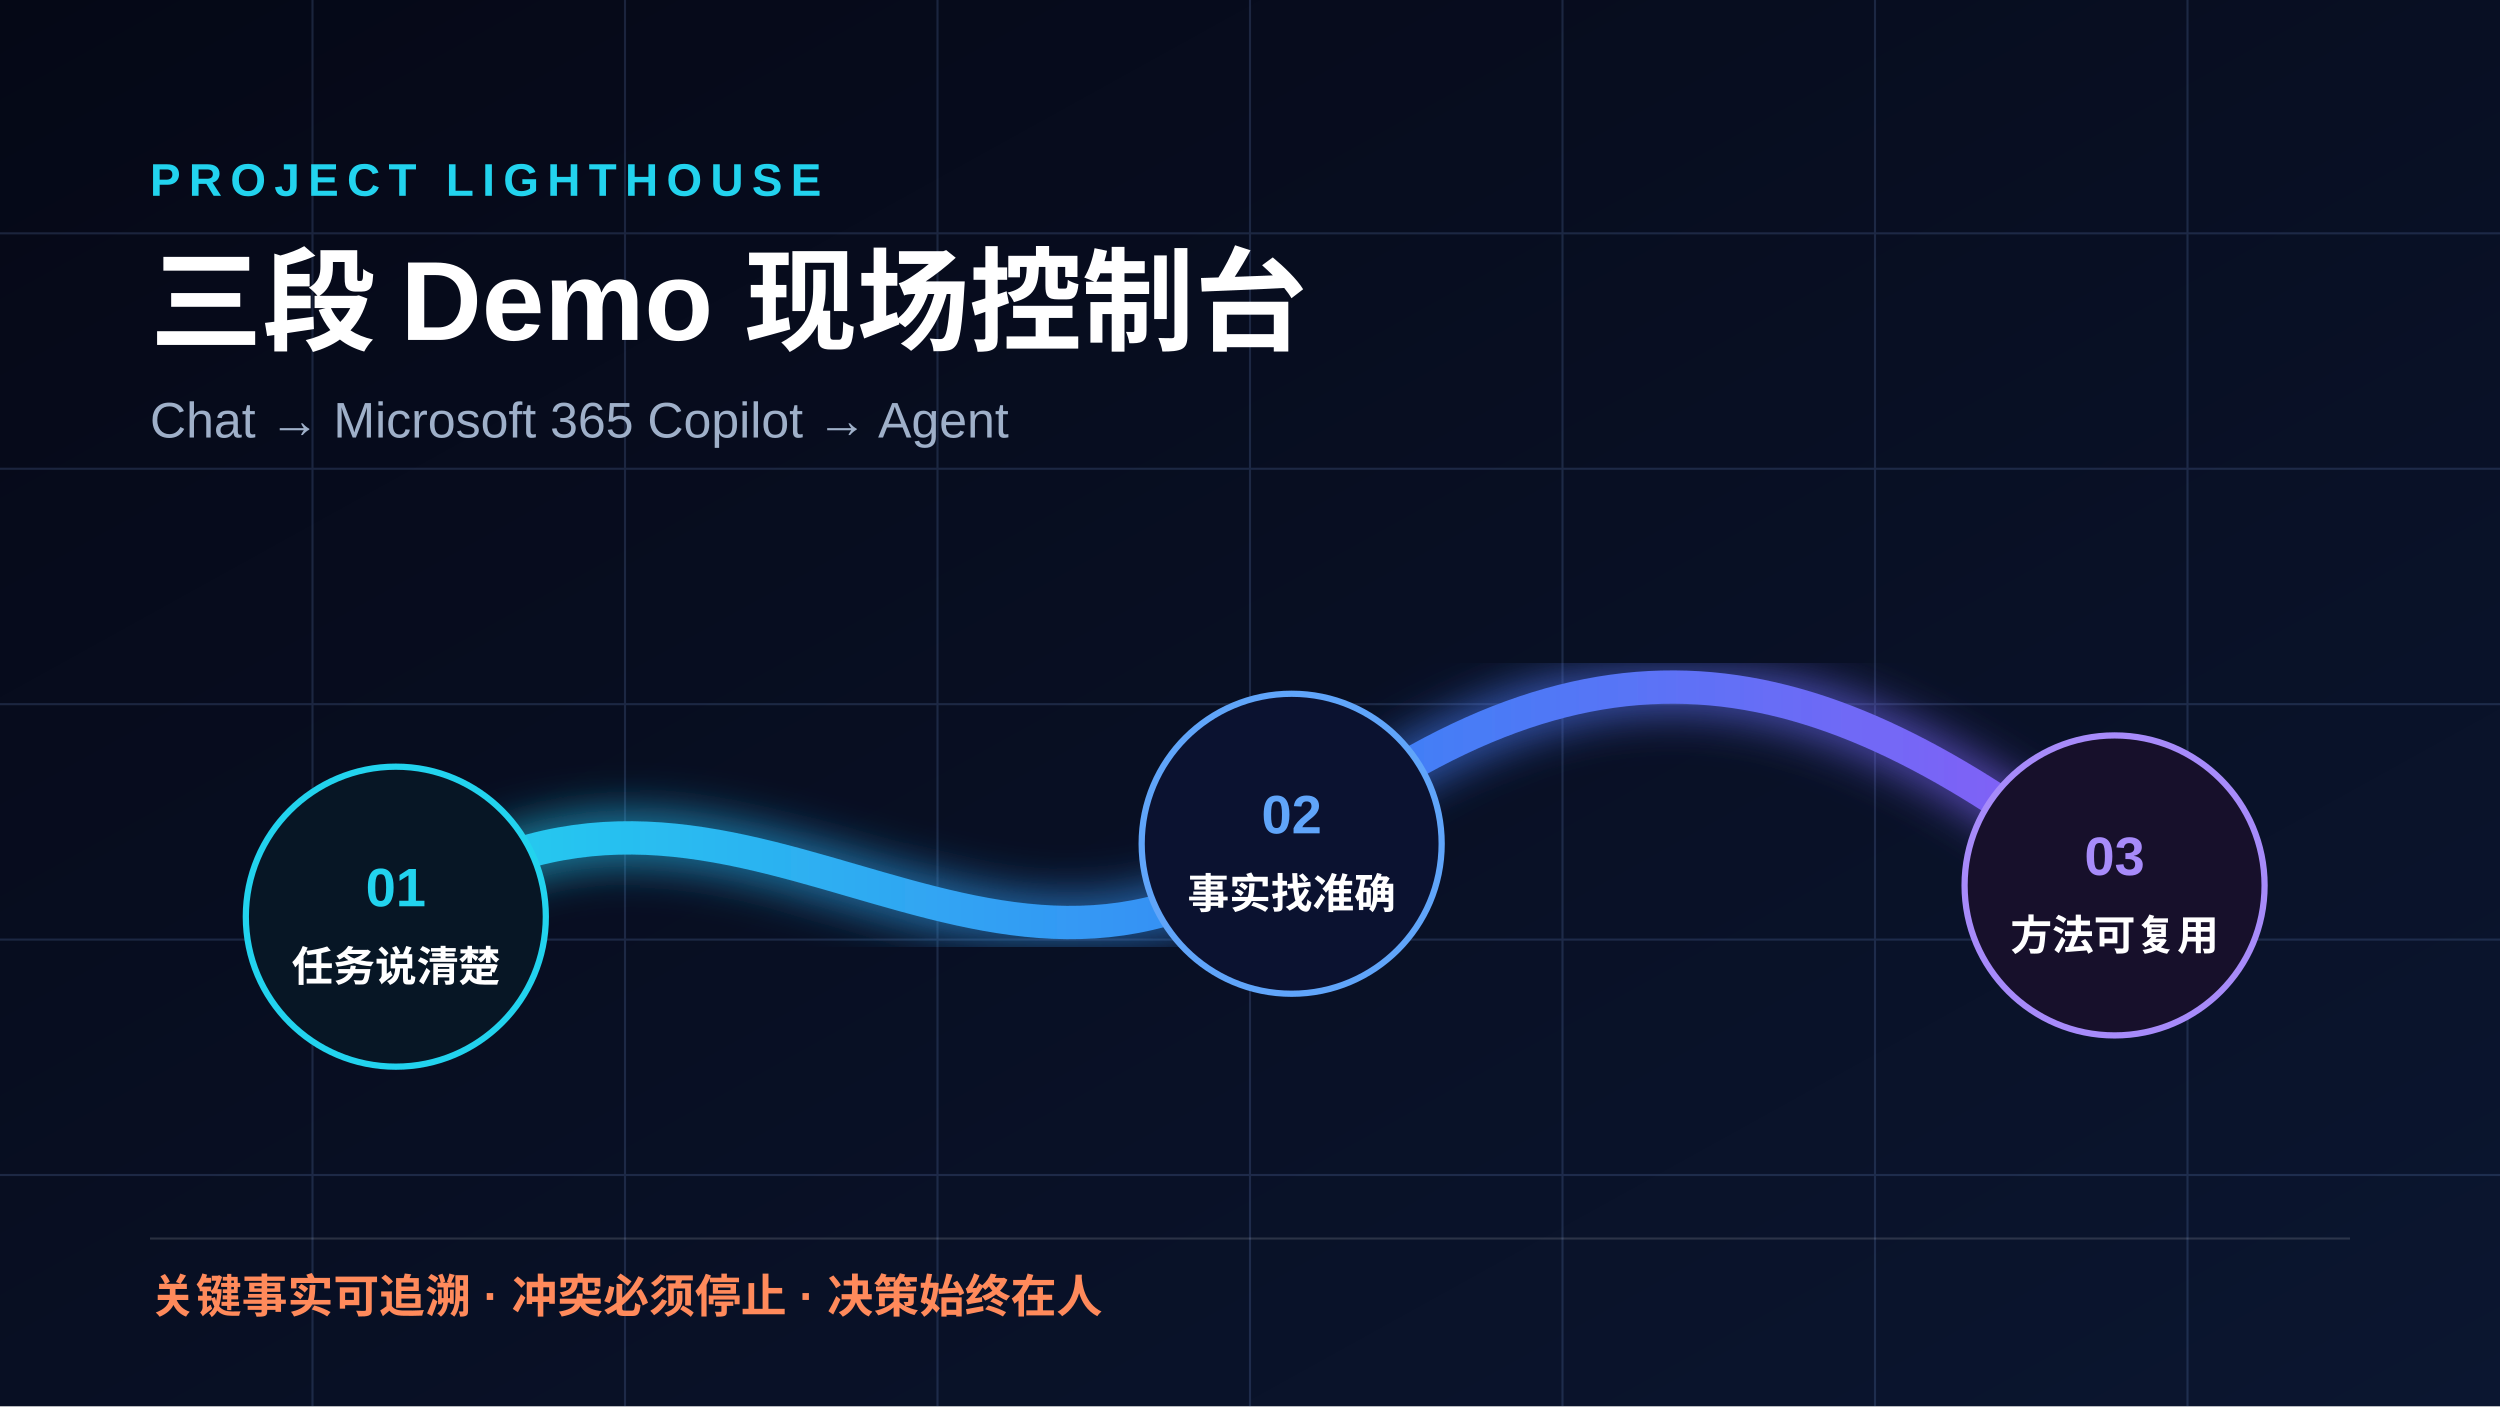
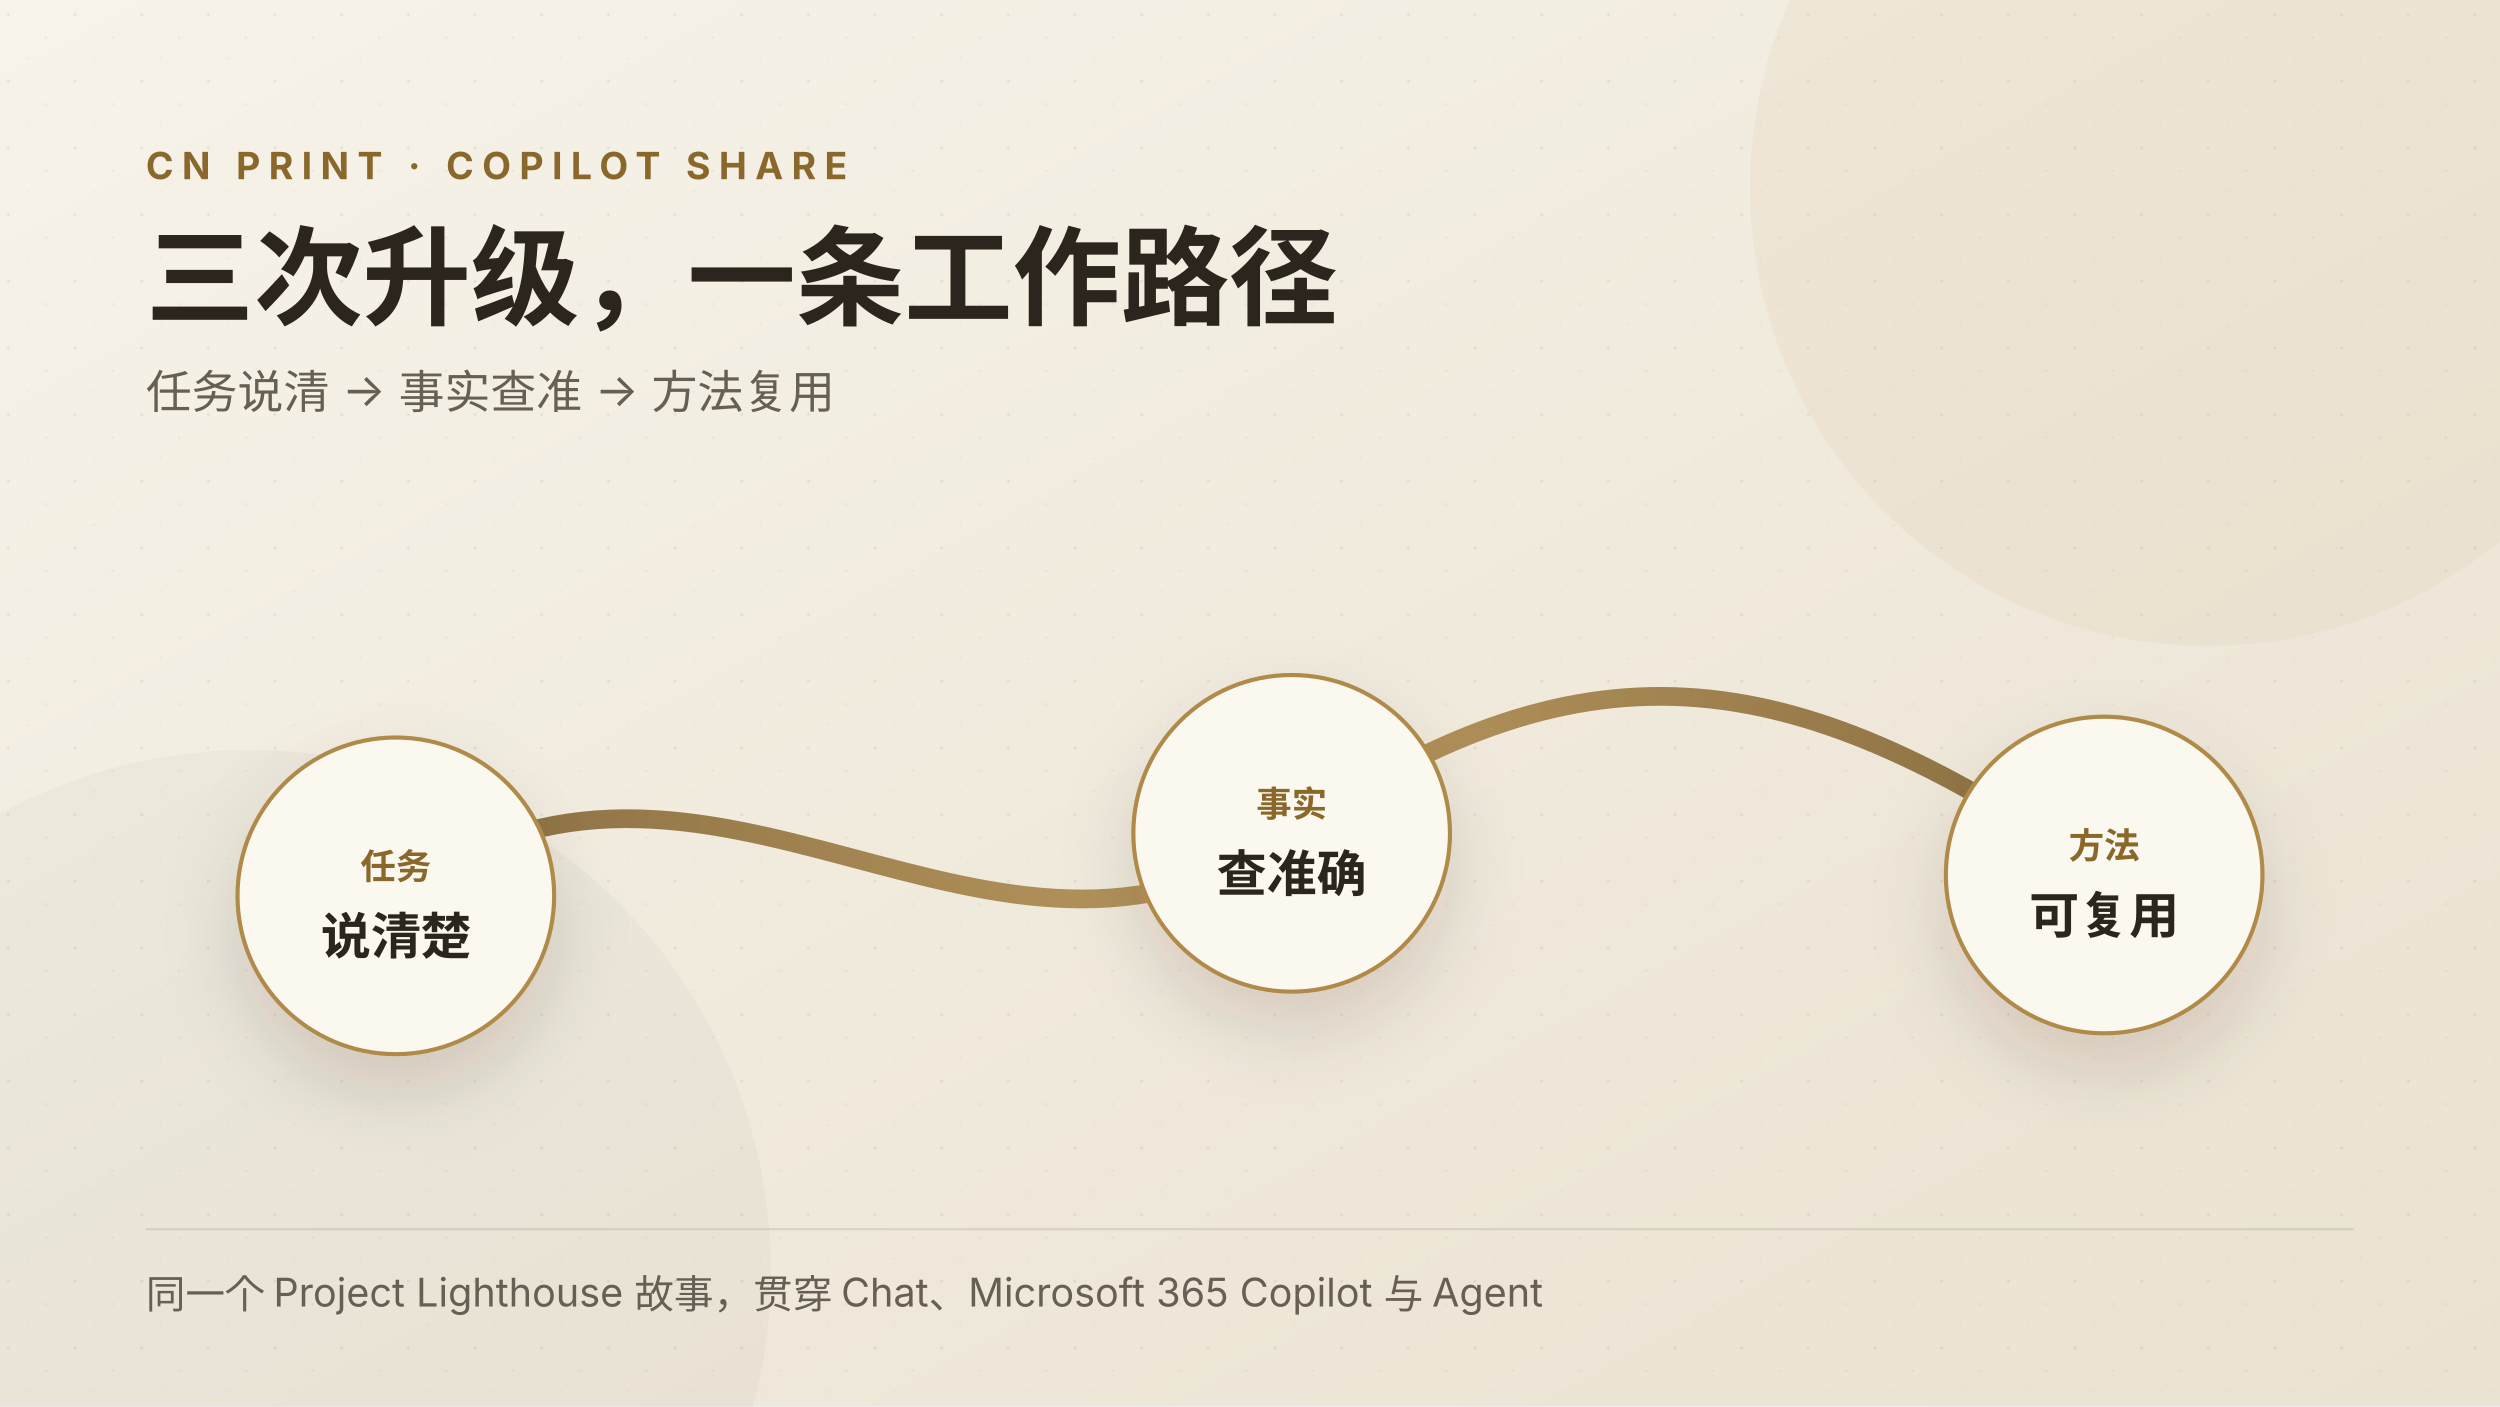
<svg xmlns="http://www.w3.org/2000/svg" viewBox="0 0 1200 675" role="img" aria-labelledby="title desc">
  <defs>
-     <linearGradient id="bg" x1="0" y1="0" x2="1" y2="1">
-       <stop stop-color="#050816" />
-       <stop offset="1" stop-color="#0b1630" />
+     <linearGradient id="paper" x1="0" y1="0" x2="1" y2="1">
+       <stop stop-color="#f7f3e9" />
+       <stop offset="1" stop-color="#eae2d2" />
    </linearGradient>
-     <linearGradient id="path" x1="0" y1="0" x2="1" y2="0">
-       <stop stop-color="#22d3ee" />
-       <stop offset=".55" stop-color="#3b82f6" />
-       <stop offset="1" stop-color="#8b5cf6" />
+     <linearGradient id="gold" x1="0" y1="0" x2="1" y2="0">
+       <stop stop-color="#765726" />
+       <stop offset="0.5" stop-color="#b08a49" />
+       <stop offset="1" stop-color="#765726" />
    </linearGradient>
-     <filter id="glow">
-       <feGaussianBlur stdDeviation="12" result="b" />
-       <feMerge>
-         <feMergeNode in="b" />
-         <feMergeNode in="SourceGraphic" />
-       </feMerge>
+     <filter id="shadow" x="-30%" y="-30%" width="160%" height="160%">
+       <feDropShadow dx="0" dy="18" stdDeviation="18" flood-color="#2b251d" flood-opacity="0.13" />
    </filter>
+     <pattern id="grain" width="32" height="32" patternUnits="userSpaceOnUse">
+       <circle cx="4" cy="7" r="0.7" fill="#2b251d" opacity="0.08" />
+       <circle cx="22" cy="18" r="0.6" fill="#2b251d" opacity="0.06" />
+       <circle cx="13" cy="28" r="0.5" fill="#8a682c" opacity="0.08" />
+     </pattern>
  </defs>
-   <rect width="1200" height="675" fill="url(#bg)" />
-   <g opacity=".16" stroke="#8db5ff">
-     <path d="M0 112h1200M0 225h1200M0 338h1200M0 451h1200M0 564h1200" />
-     <path d="M150 0v675M300 0v675M450 0v675M600 0v675M750 0v675M900 0v675M1050 0v675" />
-   </g>
-   <text x="72" y="94" fill="#22d3ee" font-family="Arial, sans-serif" font-size="22" font-weight="700" letter-spacing="4">PROJECT LIGHTHOUSE</text>
-   <text x="72" y="164" fill="#fff" font-family="Arial, Microsoft YaHei, sans-serif" font-size="54" font-weight="800">三段 Demo 现场控制台</text>
-   <text x="72" y="210" fill="#9fb0c9" font-family="Arial, Microsoft YaHei, sans-serif" font-size="24">Chat → Microsoft 365 Copilot → Agent</text>
-   <path d="M190 440C350 325 470 520 620 405S875 315 1015 425" fill="none" stroke="url(#path)" stroke-width="16" stroke-linecap="round" filter="url(#glow)" />
-   <g font-family="Arial, Microsoft YaHei, sans-serif" text-anchor="middle">
-     <g transform="translate(190 440)">
-       <circle r="72" fill="#071625" stroke="#22d3ee" stroke-width="3" />
-       <text y="-5" fill="#22d3ee" font-size="26" font-weight="800">01</text>
-       <text y="31" fill="#fff" font-size="20" font-weight="700">任务说清楚</text>
+   <rect width="1200" height="675" fill="url(#paper)" />
+   <rect width="1200" height="675" fill="url(#grain)" />
+   <circle cx="1060" cy="90" r="220" fill="#b08a49" opacity="0.07" />
+   <circle cx="120" cy="610" r="250" fill="#2b251d" opacity="0.035" />
+   <text x="70" y="86" fill="#8a682c" font-family="Inter, Arial, sans-serif" font-size="18" font-weight="700" letter-spacing="4">CN PRINT · COPILOT SHARE</text>
+   <text x="70" y="152" fill="#2b251d" font-family="Georgia, Noto Serif SC, serif" font-size="52" font-weight="700">三次升级，一条工作路径</text>
+   <text x="70" y="196" fill="#675f54" font-family="Inter, Microsoft YaHei, sans-serif" font-size="22">任务说清 → 事实查准 → 方法复用</text>
+   <path d="M190 430C340 320 475 500 620 400S865 320 1010 420" fill="none" stroke="url(#gold)" stroke-width="9" stroke-linecap="round" opacity="0.85" />
+   <g filter="url(#shadow)" font-family="Inter, Microsoft YaHei, sans-serif" text-anchor="middle">
+     <g transform="translate(190 430)">
+       <circle r="76" fill="#fbf8f0" stroke="#b08a49" stroke-width="2" />
+       <text y="-8" fill="#8a682c" font-size="17" font-weight="700">任务</text>
+       <text y="28" fill="#2b251d" font-size="24" font-weight="800">说清楚</text>
    </g>
-     <g transform="translate(620 405)">
-       <circle r="72" fill="#0b1230" stroke="#60a5fa" stroke-width="3" />
-       <text y="-5" fill="#60a5fa" font-size="26" font-weight="800">02</text>
-       <text y="31" fill="#fff" font-size="20" font-weight="700">事实找准确</text>
+     <g transform="translate(620 400)">
+       <circle r="76" fill="#fbf8f0" stroke="#b08a49" stroke-width="2" />
+       <text y="-8" fill="#8a682c" font-size="17" font-weight="700">事实</text>
+       <text y="28" fill="#2b251d" font-size="24" font-weight="800">查准确</text>
    </g>
-     <g transform="translate(1015 425)">
-       <circle r="72" fill="#17102b" stroke="#a78bfa" stroke-width="3" />
-       <text y="-5" fill="#a78bfa" font-size="26" font-weight="800">03</text>
-       <text y="31" fill="#fff" font-size="20" font-weight="700">方法可复用</text>
+     <g transform="translate(1010 420)">
+       <circle r="76" fill="#fbf8f0" stroke="#b08a49" stroke-width="2" />
+       <text y="-8" fill="#8a682c" font-size="17" font-weight="700">方法</text>
+       <text y="28" fill="#2b251d" font-size="24" font-weight="800">可复用</text>
    </g>
  </g>
-   <rect x="72" y="594" width="1056" height="1" fill="#ffffff" opacity=".14" />
-   <text x="72" y="630" fill="#ff8a5b" font-family="Arial, Microsoft YaHei, sans-serif" font-size="22" font-weight="700">关键事实可追溯 · 冲突必须停止 · 决策始终在人</text>
+   <line x1="70" x2="1130" y1="590" y2="590" stroke="#2b251d" opacity="0.12" />
+   <text x="70" y="628" fill="#675f54" font-family="Inter, Microsoft YaHei, sans-serif" font-size="19">同一个 Project Lighthouse 故事，贯穿 Chat、Microsoft 365 Copilot 与 Agent</text>
</svg>
